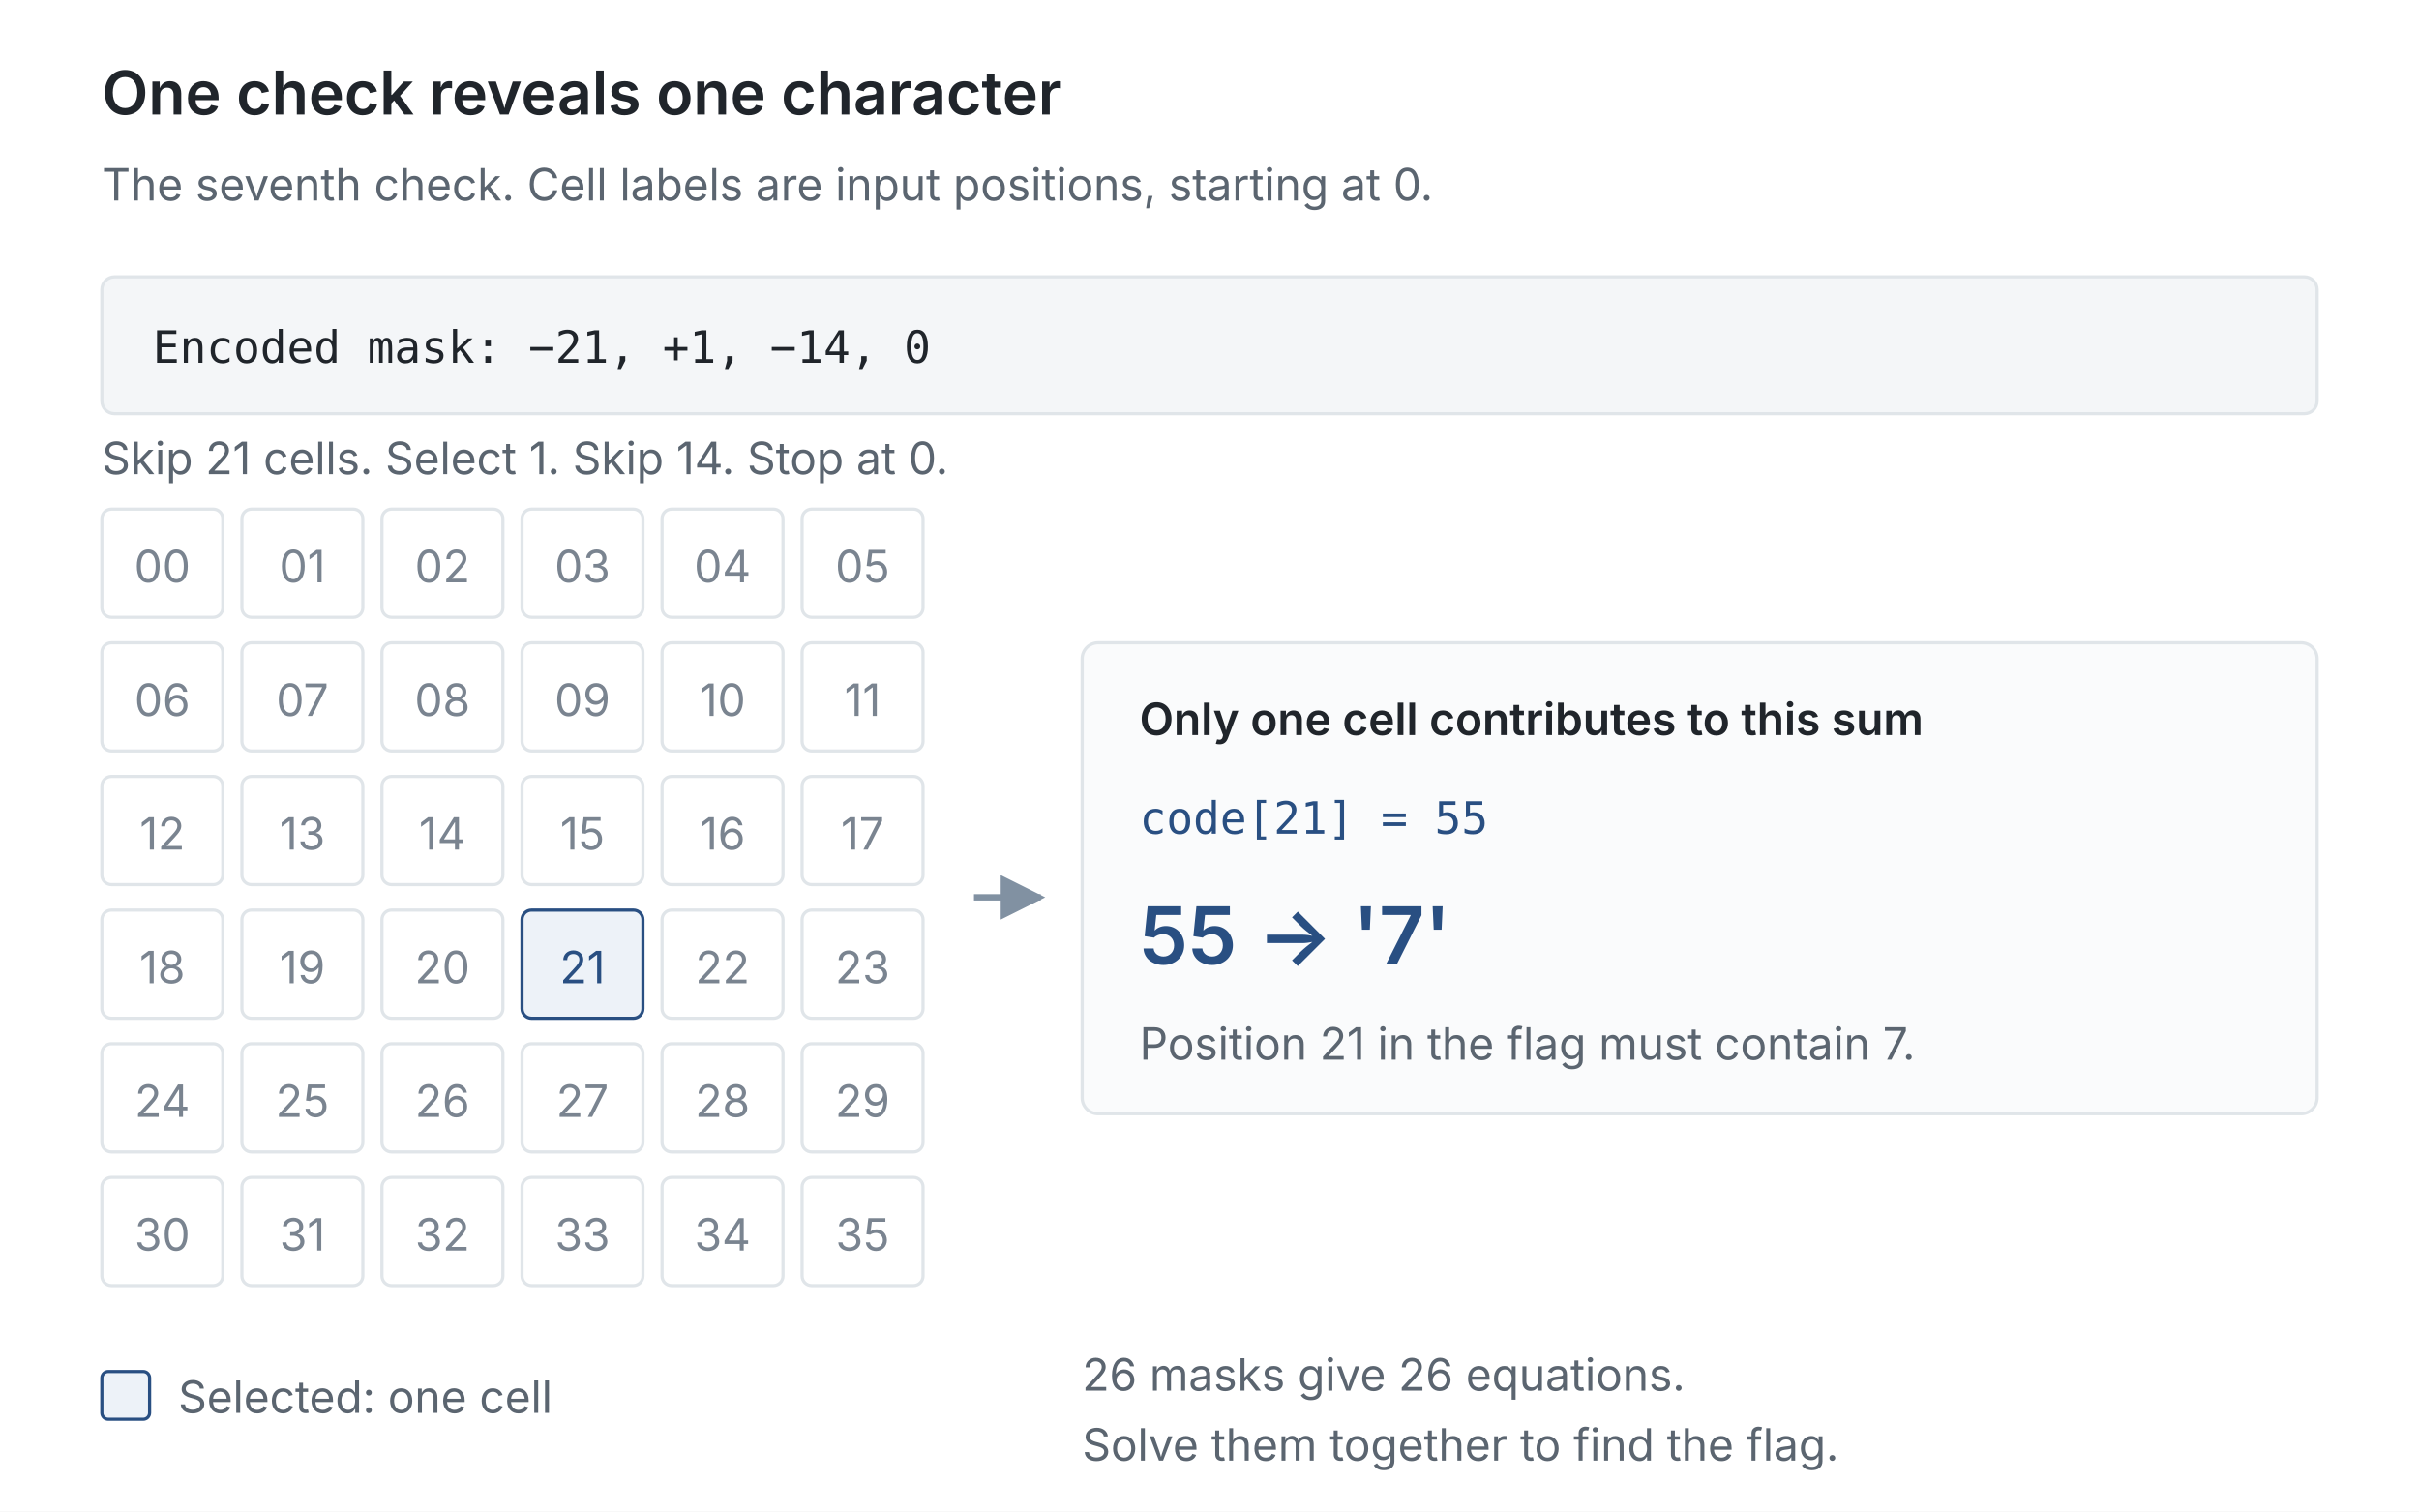
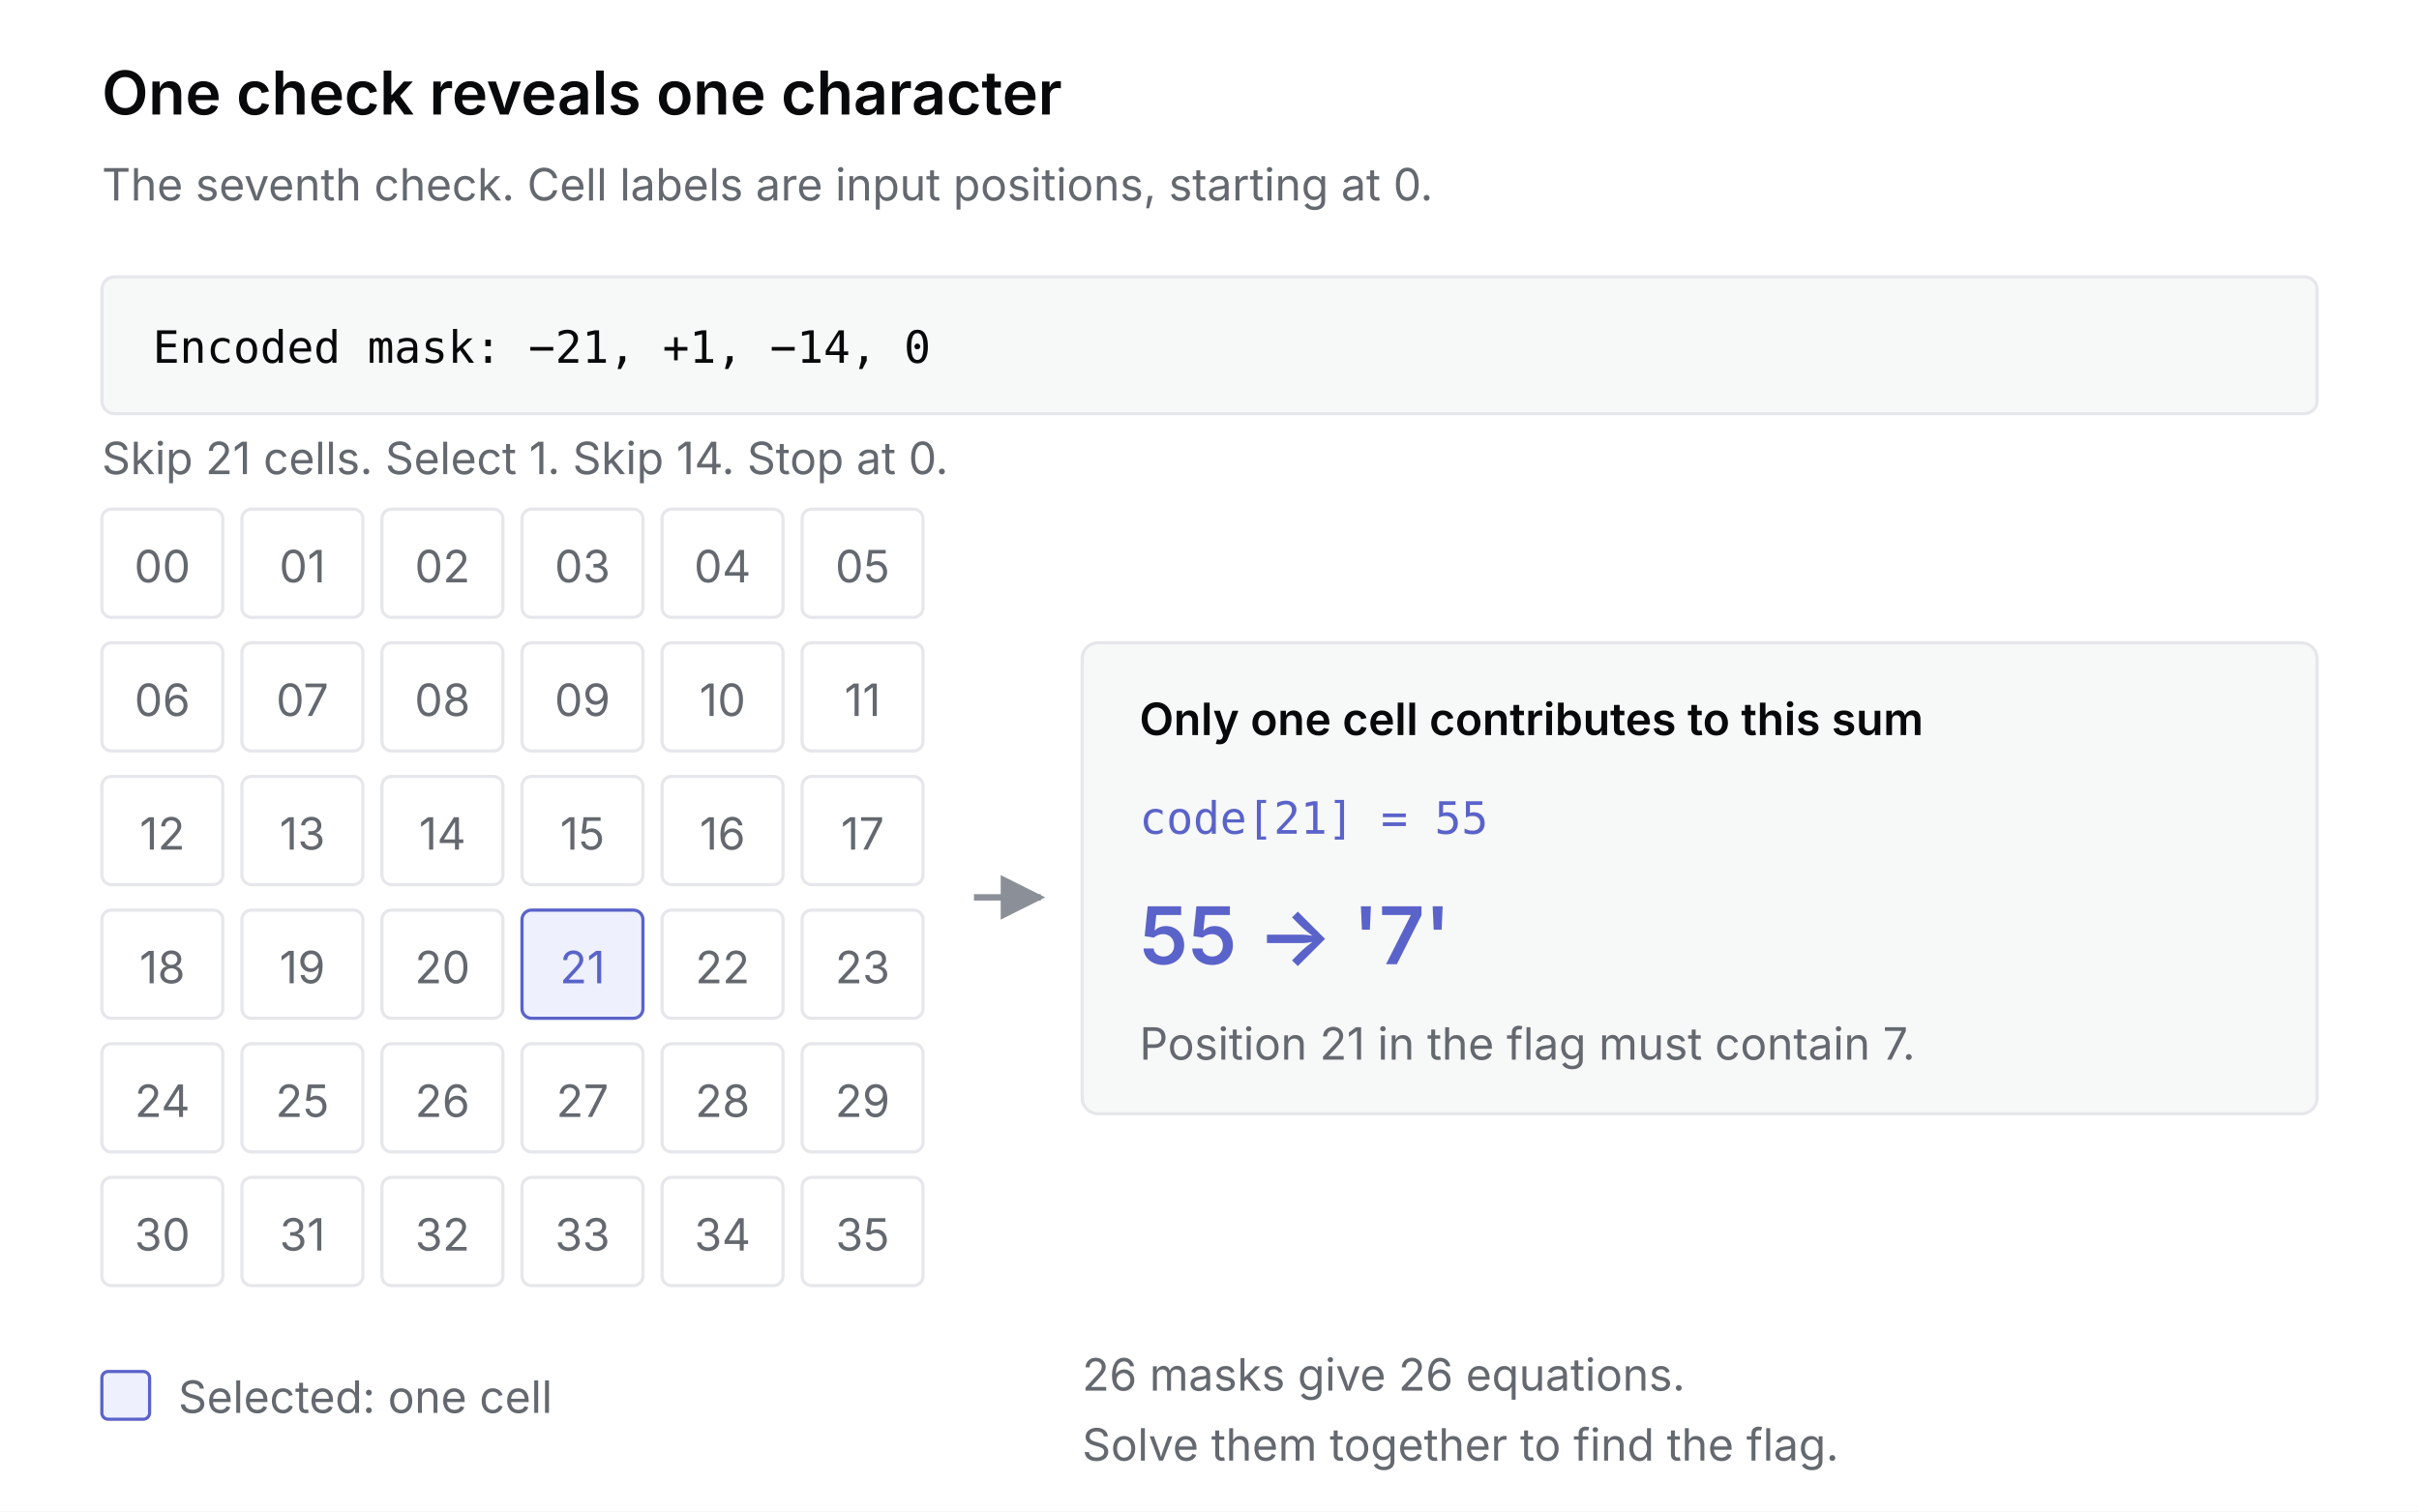
<svg xmlns="http://www.w3.org/2000/svg" width="760" height="475" viewBox="0 0 760 475" role="img" aria-labelledby="title desc">
  <defs>
    <marker id="arrow" viewBox="0 0 10 10" refX="9" refY="5" markerWidth="7" markerHeight="7" orient="auto-start-reverse">
-       <path d="M 0 0 L 10 5 L 0 10 z" fill="#8191a2" />
+       <path d="M 0 0 L 10 5 L 0 10 z" fill="#8a8f98" />
    </marker>
  </defs>
  <style>
@media (prefers-color-scheme: dark){
- svg{background-color:#181825}
- [fill="#20252b"]{fill:#cdd6f4}
- [fill="#294f82"]{fill:#89b4fa}
- [stroke="#294f82"]{stroke:#89b4fa}
- [fill="#5b6570"]{fill:#a6adc8}
- [fill="#7a8490"]{fill:#9399b2}
- [fill="#8191a2"]{fill:#7f849c}
- [stroke="#8191a2"]{stroke:#7f849c}
- [stroke="#e0e5e9"]{stroke:#45475a}
- [fill="#edf2f8"]{fill:#313244}
- [fill="#f4f6f8"]{fill:#1e1e2e}
- [fill="#fafbfc"]{fill:#11111b}
- [fill="#ffffff"]{fill:#181825}
+ svg{background-color:#08090a}
+ [fill="#08090a"]{fill:#f7f8f8}
+ [fill="#5a63c9"]{fill:#a3a6ff}
+ [stroke="#5a63c9"]{stroke:#a3a6ff}
+ [fill="#64686f"]{fill:#8a8f98}
+ [fill="#64686f"]{fill:#8a8f98}
+ [fill="#8a8f98"]{fill:#6f747d}
+ [stroke="#8a8f98"]{stroke:#6f747d}
+ [stroke="#e6e7eb"]{stroke:#23252a}
+ [fill="#eef0fd"]{fill:#111214}
+ [fill="#f7f8f8"]{fill:#101113}
+ [fill="#f7f8f8"]{fill:#08090a}
+ [fill="#ffffff"]{fill:#08090a}
}
</style>
  <rect width="760" height="475" fill="#ffffff" />
-   <g font-family="system-ui, -apple-system, sans-serif" font-size="14" fill="#20252b">
+   <g font-family="system-ui, -apple-system, sans-serif" font-size="14" fill="#08090a">
    <text x="32" y="36" font-size="19" font-weight="600">One check reveals one character</text>
-     <text x="32" y="63" fill="#5b6570">The seventh check. Cell labels are input positions, starting at 0.</text>
-     <rect x="32" y="87" width="696" height="43" rx="4" fill="#f4f6f8" stroke="#e0e5e9" />
+     <text x="32" y="63" fill="#64686f">The seventh check. Cell labels are input positions, starting at 0.</text>
+     <rect x="32" y="87" width="696" height="43" rx="4" fill="#f7f8f8" stroke="#e6e7eb" />
    <text x="48" y="114" font-family="monospace">Encoded mask: −21, +1, −14, 0</text>
-     <text x="32" y="149" fill="#5b6570">Skip 21 cells. Select 1. Skip 14. Stop at 0.</text>
-     <rect x="32" y="160" width="38" height="34" rx="3" fill="#ffffff" stroke="#e0e5e9" />
-     <text x="51" y="183" text-anchor="middle" fill="#7a8490">00</text>
-     <rect x="76" y="160" width="38" height="34" rx="3" fill="#ffffff" stroke="#e0e5e9" />
-     <text x="95" y="183" text-anchor="middle" fill="#7a8490">01</text>
-     <rect x="120" y="160" width="38" height="34" rx="3" fill="#ffffff" stroke="#e0e5e9" />
-     <text x="139" y="183" text-anchor="middle" fill="#7a8490">02</text>
-     <rect x="164" y="160" width="38" height="34" rx="3" fill="#ffffff" stroke="#e0e5e9" />
-     <text x="183" y="183" text-anchor="middle" fill="#7a8490">03</text>
-     <rect x="208" y="160" width="38" height="34" rx="3" fill="#ffffff" stroke="#e0e5e9" />
-     <text x="227" y="183" text-anchor="middle" fill="#7a8490">04</text>
-     <rect x="252" y="160" width="38" height="34" rx="3" fill="#ffffff" stroke="#e0e5e9" />
-     <text x="271" y="183" text-anchor="middle" fill="#7a8490">05</text>
-     <rect x="32" y="202" width="38" height="34" rx="3" fill="#ffffff" stroke="#e0e5e9" />
-     <text x="51" y="225" text-anchor="middle" fill="#7a8490">06</text>
-     <rect x="76" y="202" width="38" height="34" rx="3" fill="#ffffff" stroke="#e0e5e9" />
-     <text x="95" y="225" text-anchor="middle" fill="#7a8490">07</text>
-     <rect x="120" y="202" width="38" height="34" rx="3" fill="#ffffff" stroke="#e0e5e9" />
-     <text x="139" y="225" text-anchor="middle" fill="#7a8490">08</text>
-     <rect x="164" y="202" width="38" height="34" rx="3" fill="#ffffff" stroke="#e0e5e9" />
-     <text x="183" y="225" text-anchor="middle" fill="#7a8490">09</text>
-     <rect x="208" y="202" width="38" height="34" rx="3" fill="#ffffff" stroke="#e0e5e9" />
-     <text x="227" y="225" text-anchor="middle" fill="#7a8490">10</text>
-     <rect x="252" y="202" width="38" height="34" rx="3" fill="#ffffff" stroke="#e0e5e9" />
-     <text x="271" y="225" text-anchor="middle" fill="#7a8490">11</text>
-     <rect x="32" y="244" width="38" height="34" rx="3" fill="#ffffff" stroke="#e0e5e9" />
-     <text x="51" y="267" text-anchor="middle" fill="#7a8490">12</text>
-     <rect x="76" y="244" width="38" height="34" rx="3" fill="#ffffff" stroke="#e0e5e9" />
-     <text x="95" y="267" text-anchor="middle" fill="#7a8490">13</text>
-     <rect x="120" y="244" width="38" height="34" rx="3" fill="#ffffff" stroke="#e0e5e9" />
-     <text x="139" y="267" text-anchor="middle" fill="#7a8490">14</text>
-     <rect x="164" y="244" width="38" height="34" rx="3" fill="#ffffff" stroke="#e0e5e9" />
-     <text x="183" y="267" text-anchor="middle" fill="#7a8490">15</text>
-     <rect x="208" y="244" width="38" height="34" rx="3" fill="#ffffff" stroke="#e0e5e9" />
-     <text x="227" y="267" text-anchor="middle" fill="#7a8490">16</text>
-     <rect x="252" y="244" width="38" height="34" rx="3" fill="#ffffff" stroke="#e0e5e9" />
-     <text x="271" y="267" text-anchor="middle" fill="#7a8490">17</text>
-     <rect x="32" y="286" width="38" height="34" rx="3" fill="#ffffff" stroke="#e0e5e9" />
-     <text x="51" y="309" text-anchor="middle" fill="#7a8490">18</text>
-     <rect x="76" y="286" width="38" height="34" rx="3" fill="#ffffff" stroke="#e0e5e9" />
-     <text x="95" y="309" text-anchor="middle" fill="#7a8490">19</text>
-     <rect x="120" y="286" width="38" height="34" rx="3" fill="#ffffff" stroke="#e0e5e9" />
-     <text x="139" y="309" text-anchor="middle" fill="#7a8490">20</text>
-     <rect x="164" y="286" width="38" height="34" rx="3" fill="#edf2f8" stroke="#294f82" />
-     <text x="183" y="309" text-anchor="middle" fill="#294f82">21</text>
-     <rect x="208" y="286" width="38" height="34" rx="3" fill="#ffffff" stroke="#e0e5e9" />
-     <text x="227" y="309" text-anchor="middle" fill="#7a8490">22</text>
-     <rect x="252" y="286" width="38" height="34" rx="3" fill="#ffffff" stroke="#e0e5e9" />
-     <text x="271" y="309" text-anchor="middle" fill="#7a8490">23</text>
-     <rect x="32" y="328" width="38" height="34" rx="3" fill="#ffffff" stroke="#e0e5e9" />
-     <text x="51" y="351" text-anchor="middle" fill="#7a8490">24</text>
-     <rect x="76" y="328" width="38" height="34" rx="3" fill="#ffffff" stroke="#e0e5e9" />
-     <text x="95" y="351" text-anchor="middle" fill="#7a8490">25</text>
-     <rect x="120" y="328" width="38" height="34" rx="3" fill="#ffffff" stroke="#e0e5e9" />
-     <text x="139" y="351" text-anchor="middle" fill="#7a8490">26</text>
-     <rect x="164" y="328" width="38" height="34" rx="3" fill="#ffffff" stroke="#e0e5e9" />
-     <text x="183" y="351" text-anchor="middle" fill="#7a8490">27</text>
-     <rect x="208" y="328" width="38" height="34" rx="3" fill="#ffffff" stroke="#e0e5e9" />
-     <text x="227" y="351" text-anchor="middle" fill="#7a8490">28</text>
-     <rect x="252" y="328" width="38" height="34" rx="3" fill="#ffffff" stroke="#e0e5e9" />
-     <text x="271" y="351" text-anchor="middle" fill="#7a8490">29</text>
-     <rect x="32" y="370" width="38" height="34" rx="3" fill="#ffffff" stroke="#e0e5e9" />
-     <text x="51" y="393" text-anchor="middle" fill="#7a8490">30</text>
-     <rect x="76" y="370" width="38" height="34" rx="3" fill="#ffffff" stroke="#e0e5e9" />
-     <text x="95" y="393" text-anchor="middle" fill="#7a8490">31</text>
-     <rect x="120" y="370" width="38" height="34" rx="3" fill="#ffffff" stroke="#e0e5e9" />
-     <text x="139" y="393" text-anchor="middle" fill="#7a8490">32</text>
-     <rect x="164" y="370" width="38" height="34" rx="3" fill="#ffffff" stroke="#e0e5e9" />
-     <text x="183" y="393" text-anchor="middle" fill="#7a8490">33</text>
-     <rect x="208" y="370" width="38" height="34" rx="3" fill="#ffffff" stroke="#e0e5e9" />
-     <text x="227" y="393" text-anchor="middle" fill="#7a8490">34</text>
-     <rect x="252" y="370" width="38" height="34" rx="3" fill="#ffffff" stroke="#e0e5e9" />
-     <text x="271" y="393" text-anchor="middle" fill="#7a8490">35</text>
-     <path d="M 306 282 H 327" stroke="#8191a2" stroke-width="2" marker-end="url(#arrow)" />
-     <rect x="340" y="202" width="388" height="148" rx="5" fill="#fafbfc" stroke="#e0e5e9" />
+     <text x="32" y="149" fill="#64686f">Skip 21 cells. Select 1. Skip 14. Stop at 0.</text>
+     <rect x="32" y="160" width="38" height="34" rx="3" fill="#ffffff" stroke="#e6e7eb" />
+     <text x="51" y="183" text-anchor="middle" fill="#64686f">00</text>
+     <rect x="76" y="160" width="38" height="34" rx="3" fill="#ffffff" stroke="#e6e7eb" />
+     <text x="95" y="183" text-anchor="middle" fill="#64686f">01</text>
+     <rect x="120" y="160" width="38" height="34" rx="3" fill="#ffffff" stroke="#e6e7eb" />
+     <text x="139" y="183" text-anchor="middle" fill="#64686f">02</text>
+     <rect x="164" y="160" width="38" height="34" rx="3" fill="#ffffff" stroke="#e6e7eb" />
+     <text x="183" y="183" text-anchor="middle" fill="#64686f">03</text>
+     <rect x="208" y="160" width="38" height="34" rx="3" fill="#ffffff" stroke="#e6e7eb" />
+     <text x="227" y="183" text-anchor="middle" fill="#64686f">04</text>
+     <rect x="252" y="160" width="38" height="34" rx="3" fill="#ffffff" stroke="#e6e7eb" />
+     <text x="271" y="183" text-anchor="middle" fill="#64686f">05</text>
+     <rect x="32" y="202" width="38" height="34" rx="3" fill="#ffffff" stroke="#e6e7eb" />
+     <text x="51" y="225" text-anchor="middle" fill="#64686f">06</text>
+     <rect x="76" y="202" width="38" height="34" rx="3" fill="#ffffff" stroke="#e6e7eb" />
+     <text x="95" y="225" text-anchor="middle" fill="#64686f">07</text>
+     <rect x="120" y="202" width="38" height="34" rx="3" fill="#ffffff" stroke="#e6e7eb" />
+     <text x="139" y="225" text-anchor="middle" fill="#64686f">08</text>
+     <rect x="164" y="202" width="38" height="34" rx="3" fill="#ffffff" stroke="#e6e7eb" />
+     <text x="183" y="225" text-anchor="middle" fill="#64686f">09</text>
+     <rect x="208" y="202" width="38" height="34" rx="3" fill="#ffffff" stroke="#e6e7eb" />
+     <text x="227" y="225" text-anchor="middle" fill="#64686f">10</text>
+     <rect x="252" y="202" width="38" height="34" rx="3" fill="#ffffff" stroke="#e6e7eb" />
+     <text x="271" y="225" text-anchor="middle" fill="#64686f">11</text>
+     <rect x="32" y="244" width="38" height="34" rx="3" fill="#ffffff" stroke="#e6e7eb" />
+     <text x="51" y="267" text-anchor="middle" fill="#64686f">12</text>
+     <rect x="76" y="244" width="38" height="34" rx="3" fill="#ffffff" stroke="#e6e7eb" />
+     <text x="95" y="267" text-anchor="middle" fill="#64686f">13</text>
+     <rect x="120" y="244" width="38" height="34" rx="3" fill="#ffffff" stroke="#e6e7eb" />
+     <text x="139" y="267" text-anchor="middle" fill="#64686f">14</text>
+     <rect x="164" y="244" width="38" height="34" rx="3" fill="#ffffff" stroke="#e6e7eb" />
+     <text x="183" y="267" text-anchor="middle" fill="#64686f">15</text>
+     <rect x="208" y="244" width="38" height="34" rx="3" fill="#ffffff" stroke="#e6e7eb" />
+     <text x="227" y="267" text-anchor="middle" fill="#64686f">16</text>
+     <rect x="252" y="244" width="38" height="34" rx="3" fill="#ffffff" stroke="#e6e7eb" />
+     <text x="271" y="267" text-anchor="middle" fill="#64686f">17</text>
+     <rect x="32" y="286" width="38" height="34" rx="3" fill="#ffffff" stroke="#e6e7eb" />
+     <text x="51" y="309" text-anchor="middle" fill="#64686f">18</text>
+     <rect x="76" y="286" width="38" height="34" rx="3" fill="#ffffff" stroke="#e6e7eb" />
+     <text x="95" y="309" text-anchor="middle" fill="#64686f">19</text>
+     <rect x="120" y="286" width="38" height="34" rx="3" fill="#ffffff" stroke="#e6e7eb" />
+     <text x="139" y="309" text-anchor="middle" fill="#64686f">20</text>
+     <rect x="164" y="286" width="38" height="34" rx="3" fill="#eef0fd" stroke="#5a63c9" />
+     <text x="183" y="309" text-anchor="middle" fill="#5a63c9">21</text>
+     <rect x="208" y="286" width="38" height="34" rx="3" fill="#ffffff" stroke="#e6e7eb" />
+     <text x="227" y="309" text-anchor="middle" fill="#64686f">22</text>
+     <rect x="252" y="286" width="38" height="34" rx="3" fill="#ffffff" stroke="#e6e7eb" />
+     <text x="271" y="309" text-anchor="middle" fill="#64686f">23</text>
+     <rect x="32" y="328" width="38" height="34" rx="3" fill="#ffffff" stroke="#e6e7eb" />
+     <text x="51" y="351" text-anchor="middle" fill="#64686f">24</text>
+     <rect x="76" y="328" width="38" height="34" rx="3" fill="#ffffff" stroke="#e6e7eb" />
+     <text x="95" y="351" text-anchor="middle" fill="#64686f">25</text>
+     <rect x="120" y="328" width="38" height="34" rx="3" fill="#ffffff" stroke="#e6e7eb" />
+     <text x="139" y="351" text-anchor="middle" fill="#64686f">26</text>
+     <rect x="164" y="328" width="38" height="34" rx="3" fill="#ffffff" stroke="#e6e7eb" />
+     <text x="183" y="351" text-anchor="middle" fill="#64686f">27</text>
+     <rect x="208" y="328" width="38" height="34" rx="3" fill="#ffffff" stroke="#e6e7eb" />
+     <text x="227" y="351" text-anchor="middle" fill="#64686f">28</text>
+     <rect x="252" y="328" width="38" height="34" rx="3" fill="#ffffff" stroke="#e6e7eb" />
+     <text x="271" y="351" text-anchor="middle" fill="#64686f">29</text>
+     <rect x="32" y="370" width="38" height="34" rx="3" fill="#ffffff" stroke="#e6e7eb" />
+     <text x="51" y="393" text-anchor="middle" fill="#64686f">30</text>
+     <rect x="76" y="370" width="38" height="34" rx="3" fill="#ffffff" stroke="#e6e7eb" />
+     <text x="95" y="393" text-anchor="middle" fill="#64686f">31</text>
+     <rect x="120" y="370" width="38" height="34" rx="3" fill="#ffffff" stroke="#e6e7eb" />
+     <text x="139" y="393" text-anchor="middle" fill="#64686f">32</text>
+     <rect x="164" y="370" width="38" height="34" rx="3" fill="#ffffff" stroke="#e6e7eb" />
+     <text x="183" y="393" text-anchor="middle" fill="#64686f">33</text>
+     <rect x="208" y="370" width="38" height="34" rx="3" fill="#ffffff" stroke="#e6e7eb" />
+     <text x="227" y="393" text-anchor="middle" fill="#64686f">34</text>
+     <rect x="252" y="370" width="38" height="34" rx="3" fill="#ffffff" stroke="#e6e7eb" />
+     <text x="271" y="393" text-anchor="middle" fill="#64686f">35</text>
+     <path d="M 306 282 H 327" stroke="#8a8f98" stroke-width="2" marker-end="url(#arrow)" />
+     <rect x="340" y="202" width="388" height="148" rx="5" fill="#f7f8f8" stroke="#e6e7eb" />
    <text x="358" y="231" font-weight="600">Only one cell contributes to this sum</text>
-     <text x="358" y="262" font-family="monospace" fill="#294f82">code[21] = 55</text>
-     <text x="358" y="303" font-size="25" font-weight="600" fill="#294f82">55 → '7'</text>
-     <text x="358" y="333" fill="#5b6570">Position 21 in the flag must contain 7.</text>
-     <rect x="32" y="431" width="15" height="15" rx="2" fill="#edf2f8" stroke="#294f82" />
-     <text x="56" y="444" fill="#5b6570">Selected: one cell</text>
-     <text x="340" y="437" fill="#5b6570">26 masks give 26 equations.</text>
-     <text x="340" y="459" fill="#5b6570">Solve them together to find the flag.</text>
+     <text x="358" y="262" font-family="monospace" fill="#5a63c9">code[21] = 55</text>
+     <text x="358" y="303" font-size="25" font-weight="600" fill="#5a63c9">55 → '7'</text>
+     <text x="358" y="333" fill="#64686f">Position 21 in the flag must contain 7.</text>
+     <rect x="32" y="431" width="15" height="15" rx="2" fill="#eef0fd" stroke="#5a63c9" />
+     <text x="56" y="444" fill="#64686f">Selected: one cell</text>
+     <text x="340" y="437" fill="#64686f">26 masks give 26 equations.</text>
+     <text x="340" y="459" fill="#64686f">Solve them together to find the flag.</text>
  </g>
</svg>
